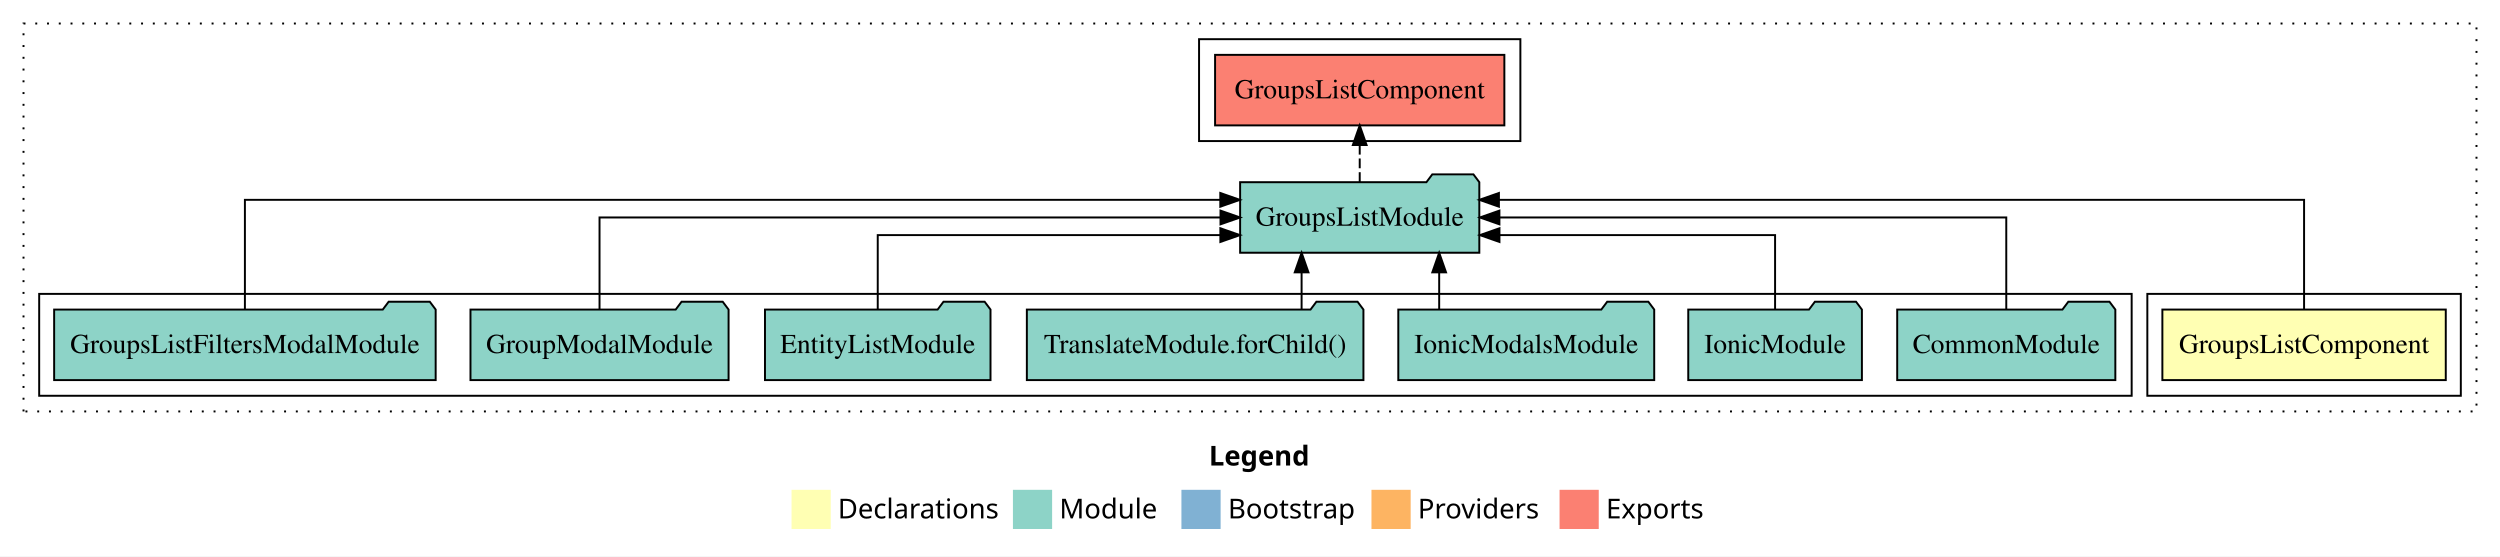
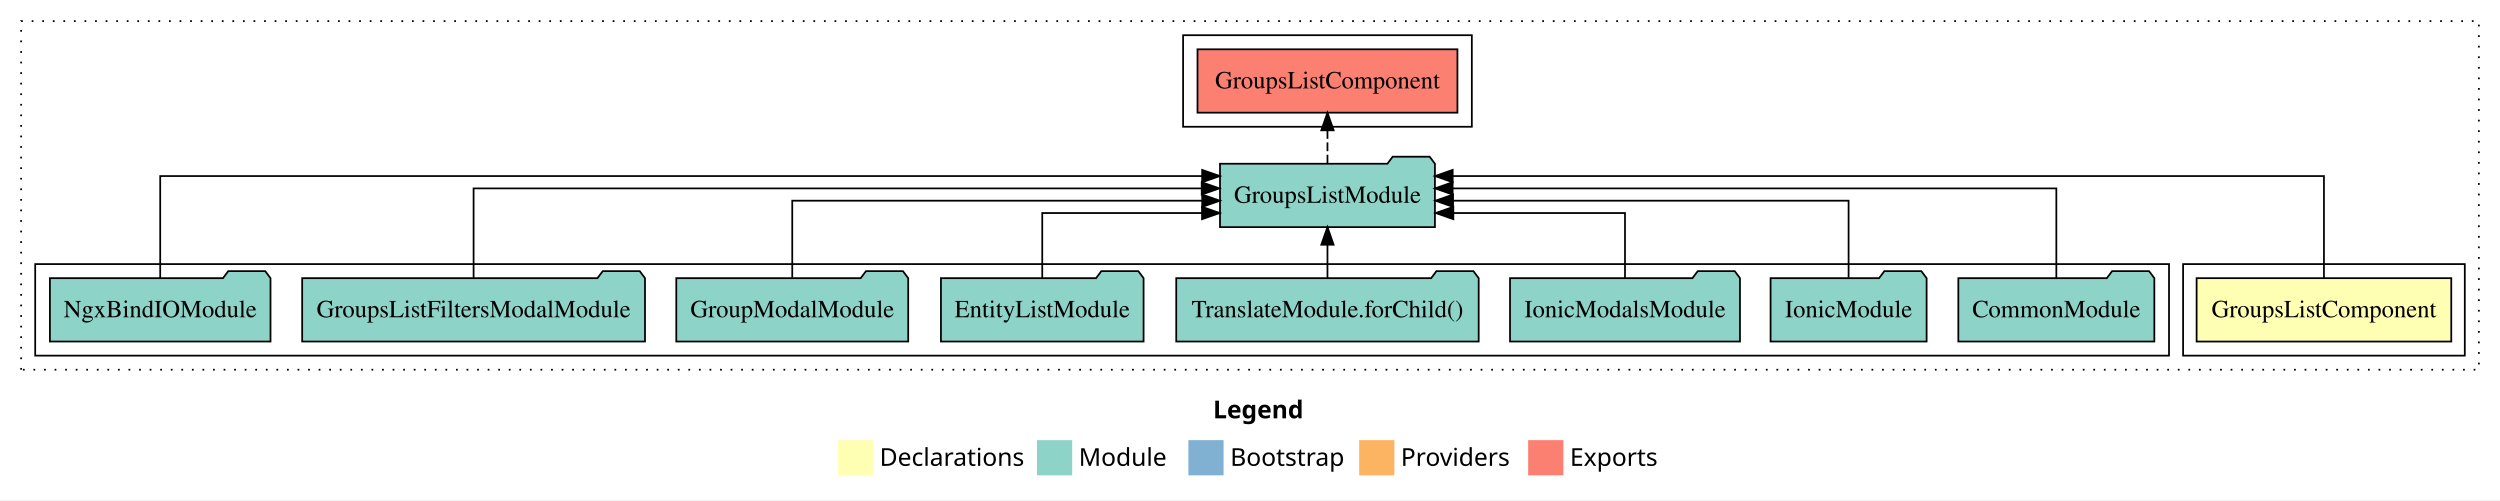
- <svg xmlns="http://www.w3.org/2000/svg" width="1276pt" height="284pt" viewBox="0.00 0.00 1276.00 284.00">
+ <svg xmlns="http://www.w3.org/2000/svg" width="1420pt" height="284pt" viewBox="0.00 0.00 1420.00 284.00">
  <g id="graph0" class="graph" transform="scale(1 1) rotate(0) translate(4 280)">
-     <polygon fill="#ffffff" stroke="transparent" points="-4,4 -4,-280 1272,-280 1272,4 -4,4" />
-     <text text-anchor="start" x="613.009" y="-42.4" font-family="sans-serif" font-weight="bold" font-size="14.00" fill="#000000">Legend</text>
-     <polygon fill="#ffffb3" stroke="transparent" points="400,-10 400,-30 420,-30 420,-10 400,-10" />
-     <text text-anchor="start" x="423.629" y="-15.4" font-family="sans-serif" font-size="14.00" fill="#000000">  Declarations</text>
-     <polygon fill="#8dd3c7" stroke="transparent" points="513,-10 513,-30 533,-30 533,-10 513,-10" />
-     <text text-anchor="start" x="536.725" y="-15.4" font-family="sans-serif" font-size="14.00" fill="#000000">  Module</text>
-     <polygon fill="#80b1d3" stroke="transparent" points="599,-10 599,-30 619,-30 619,-10 599,-10" />
-     <text text-anchor="start" x="622.781" y="-15.4" font-family="sans-serif" font-size="14.00" fill="#000000">  Bootstrap</text>
-     <polygon fill="#fdb462" stroke="transparent" points="696,-10 696,-30 716,-30 716,-10 696,-10" />
-     <text text-anchor="start" x="719.673" y="-15.4" font-family="sans-serif" font-size="14.00" fill="#000000">  Providers</text>
-     <polygon fill="#fb8072" stroke="transparent" points="792,-10 792,-30 812,-30 812,-10 792,-10" />
-     <text text-anchor="start" x="815.726" y="-15.4" font-family="sans-serif" font-size="14.00" fill="#000000">  Exports</text>
+     <polygon fill="#ffffff" stroke="transparent" points="-4,4 -4,-280 1416,-280 1416,4 -4,4" />
+     <text text-anchor="start" x="685.009" y="-42.4" font-family="sans-serif" font-weight="bold" font-size="14.00" fill="#000000">Legend</text>
+     <polygon fill="#ffffb3" stroke="transparent" points="472,-10 472,-30 492,-30 492,-10 472,-10" />
+     <text text-anchor="start" x="495.629" y="-15.4" font-family="sans-serif" font-size="14.00" fill="#000000">  Declarations</text>
+     <polygon fill="#8dd3c7" stroke="transparent" points="585,-10 585,-30 605,-30 605,-10 585,-10" />
+     <text text-anchor="start" x="608.725" y="-15.4" font-family="sans-serif" font-size="14.00" fill="#000000">  Module</text>
+     <polygon fill="#80b1d3" stroke="transparent" points="671,-10 671,-30 691,-30 691,-10 671,-10" />
+     <text text-anchor="start" x="694.781" y="-15.4" font-family="sans-serif" font-size="14.00" fill="#000000">  Bootstrap</text>
+     <polygon fill="#fdb462" stroke="transparent" points="768,-10 768,-30 788,-30 788,-10 768,-10" />
+     <text text-anchor="start" x="791.673" y="-15.4" font-family="sans-serif" font-size="14.00" fill="#000000">  Providers</text>
+     <polygon fill="#fb8072" stroke="transparent" points="864,-10 864,-30 884,-30 884,-10 864,-10" />
+     <text text-anchor="start" x="887.726" y="-15.4" font-family="sans-serif" font-size="14.00" fill="#000000">  Exports</text>
    <g id="clust1" class="cluster">
-       <polygon fill="none" stroke="#000000" stroke-dasharray="1,5" points="8,-70 8,-268 1260,-268 1260,-70 8,-70" />
+       <polygon fill="none" stroke="#000000" stroke-dasharray="1,5" points="8,-70 8,-268 1404,-268 1404,-70 8,-70" />
    </g>
    <g id="clust2" class="cluster">
-       <polygon fill="none" stroke="#000000" points="1092,-78 1092,-130 1252,-130 1252,-78 1092,-78" />
+       <polygon fill="none" stroke="#000000" points="1236,-78 1236,-130 1396,-130 1396,-78 1236,-78" />
    </g>
    <g id="clust4" class="cluster">
-       <polygon fill="none" stroke="#000000" points="16,-78 16,-130 1084,-130 1084,-78 16,-78" />
+       <polygon fill="none" stroke="#000000" points="16,-78 16,-130 1228,-130 1228,-78 16,-78" />
    </g>
    <g id="clust5" class="cluster">
-       <polygon fill="none" stroke="#000000" points="608,-208 608,-260 772,-260 772,-208 608,-208" />
+       <polygon fill="none" stroke="#000000" points="668,-208 668,-260 832,-260 832,-208 668,-208" />
    </g>
    <g id="node1" class="node">
-       <polygon fill="#ffffb3" stroke="#000000" points="1244.323,-122 1099.677,-122 1099.677,-86 1244.323,-86 1244.323,-122" />
-       <text text-anchor="middle" x="1172" y="-99.8" font-family="Times,serif" font-size="14.00" fill="#000000">GroupsListComponent</text>
+       <polygon fill="#ffffb3" stroke="#000000" points="1388.323,-122 1243.677,-122 1243.677,-86 1388.323,-86 1388.323,-122" />
+       <text text-anchor="middle" x="1316" y="-99.8" font-family="Times,serif" font-size="14.00" fill="#000000">GroupsListComponent</text>
    </g>
    <g id="node2" class="node">
-       <polygon fill="#8dd3c7" stroke="#000000" points="751.041,-187 748.041,-191 727.041,-191 724.041,-187 628.959,-187 628.959,-151 751.041,-151 751.041,-187" />
-       <text text-anchor="middle" x="690" y="-164.8" font-family="Times,serif" font-size="14.00" fill="#000000">GroupsListModule</text>
+       <polygon fill="#8dd3c7" stroke="#000000" points="811.041,-187 808.041,-191 787.041,-191 784.041,-187 688.959,-187 688.959,-151 811.041,-151 811.041,-187" />
+       <text text-anchor="middle" x="750" y="-164.8" font-family="Times,serif" font-size="14.00" fill="#000000">GroupsListModule</text>
    </g>
    <g id="edge1" class="edge">
-       <path fill="none" stroke="#000000" d="M1172,-122.292C1172,-144.206 1172,-178 1172,-178 1172,-178 761.046,-178 761.046,-178" />
-       <polygon fill="#000000" stroke="#000000" points="761.046,-174.5 751.046,-178 761.046,-181.5 761.046,-174.5" />
+       <path fill="none" stroke="#000000" d="M1316,-122.011C1316,-144.485 1316,-180 1316,-180 1316,-180 821.11,-180 821.11,-180" />
+       <polygon fill="#000000" stroke="#000000" points="821.11,-176.5 811.11,-180 821.11,-183.5 821.11,-176.5" />
+     </g>
+     <g id="node11" class="node">
+       <polygon fill="#fb8072" stroke="#000000" points="823.823,-252 676.177,-252 676.177,-216 823.823,-216 823.823,-252" />
+       <text text-anchor="middle" x="750" y="-229.8" font-family="Times,serif" font-size="14.00" fill="#000000">GroupsListComponent </text>
+     </g>
+     <g id="edge10" class="edge">
+       <path fill="none" stroke="#000000" stroke-dasharray="5,2" d="M750,-187.106C750,-187.106 750,-205.991 750,-205.991" />
+       <polygon fill="#000000" stroke="#000000" points="746.5,-205.991 750,-215.991 753.5,-205.991 746.5,-205.991" />
+     </g>
+     <g id="node3" class="node">
+       <polygon fill="#8dd3c7" stroke="#000000" points="1219.668,-122 1216.668,-126 1195.668,-126 1192.668,-122 1108.332,-122 1108.332,-86 1219.668,-86 1219.668,-122" />
+       <text text-anchor="middle" x="1164" y="-99.8" font-family="Times,serif" font-size="14.00" fill="#000000">CommonModule</text>
+     </g>
+     <g id="edge2" class="edge">
+       <path fill="none" stroke="#000000" d="M1164,-122.129C1164,-142.572 1164,-173 1164,-173 1164,-173 821.087,-173 821.087,-173" />
+       <polygon fill="#000000" stroke="#000000" points="821.087,-169.5 811.087,-173 821.087,-176.5 821.087,-169.5" />
+     </g>
+     <g id="node4" class="node">
+       <polygon fill="#8dd3c7" stroke="#000000" points="1090.316,-122 1087.316,-126 1066.316,-126 1063.316,-122 1001.684,-122 1001.684,-86 1090.316,-86 1090.316,-122" />
+       <text text-anchor="middle" x="1046" y="-99.8" font-family="Times,serif" font-size="14.00" fill="#000000">IonicModule</text>
+     </g>
+     <g id="edge3" class="edge">
+       <path fill="none" stroke="#000000" d="M1046,-122.267C1046,-140.555 1046,-166 1046,-166 1046,-166 821.331,-166 821.331,-166" />
+       <polygon fill="#000000" stroke="#000000" points="821.331,-162.5 811.331,-166 821.331,-169.5 821.331,-162.5" />
+     </g>
+     <g id="node5" class="node">
+       <polygon fill="#8dd3c7" stroke="#000000" points="984.31,-122 981.31,-126 960.31,-126 957.31,-122 853.69,-122 853.69,-86 984.31,-86 984.31,-122" />
+       <text text-anchor="middle" x="919" y="-99.8" font-family="Times,serif" font-size="14.00" fill="#000000">IonicModalsModule</text>
+     </g>
+     <g id="edge4" class="edge">
+       <path fill="none" stroke="#000000" d="M919,-122.009C919,-138.049 919,-159 919,-159 919,-159 821.491,-159 821.491,-159" />
+       <polygon fill="#000000" stroke="#000000" points="821.491,-155.5 811.491,-159 821.491,-162.5 821.491,-155.5" />
+     </g>
+     <g id="node6" class="node">
+       <polygon fill="#8dd3c7" stroke="#000000" points="835.893,-122 832.893,-126 811.893,-126 808.893,-122 664.107,-122 664.107,-86 835.893,-86 835.893,-122" />
+       <text text-anchor="middle" x="750" y="-99.8" font-family="Times,serif" font-size="14.00" fill="#000000">TranslateModule.forChild()</text>
+     </g>
+     <g id="edge5" class="edge">
+       <path fill="none" stroke="#000000" d="M750,-122.106C750,-122.106 750,-140.991 750,-140.991" />
+       <polygon fill="#000000" stroke="#000000" points="746.5,-140.991 750,-150.991 753.5,-140.991 746.5,-140.991" />
+     </g>
+     <g id="node7" class="node">
+       <polygon fill="#8dd3c7" stroke="#000000" points="645.553,-122 642.553,-126 621.553,-126 618.553,-122 530.447,-122 530.447,-86 645.553,-86 645.553,-122" />
+       <text text-anchor="middle" x="588" y="-99.8" font-family="Times,serif" font-size="14.00" fill="#000000">EntityListModule</text>
+     </g>
+     <g id="edge6" class="edge">
+       <path fill="none" stroke="#000000" d="M588,-122.009C588,-138.049 588,-159 588,-159 588,-159 678.755,-159 678.755,-159" />
+       <polygon fill="#000000" stroke="#000000" points="678.755,-162.5 688.755,-159 678.755,-155.5 678.755,-162.5" />
+     </g>
+     <g id="node8" class="node">
+       <polygon fill="#8dd3c7" stroke="#000000" points="511.867,-122 508.867,-126 487.867,-126 484.867,-122 380.133,-122 380.133,-86 511.867,-86 511.867,-122" />
+       <text text-anchor="middle" x="446" y="-99.8" font-family="Times,serif" font-size="14.00" fill="#000000">GroupModalModule</text>
+     </g>
+     <g id="edge7" class="edge">
+       <path fill="none" stroke="#000000" d="M446,-122.267C446,-140.555 446,-166 446,-166 446,-166 678.847,-166 678.847,-166" />
+       <polygon fill="#000000" stroke="#000000" points="678.847,-169.5 688.847,-166 678.847,-162.5 678.847,-169.5" />
+     </g>
+     <g id="node9" class="node">
+       <polygon fill="#8dd3c7" stroke="#000000" points="362.364,-122 359.364,-126 338.364,-126 335.364,-122 167.636,-122 167.636,-86 362.364,-86 362.364,-122" />
+       <text text-anchor="middle" x="265" y="-99.8" font-family="Times,serif" font-size="14.00" fill="#000000">GroupsListFiltersModalModule</text>
+     </g>
+     <g id="edge8" class="edge">
+       <path fill="none" stroke="#000000" d="M265,-122.129C265,-142.572 265,-173 265,-173 265,-173 678.574,-173 678.574,-173" />
+       <polygon fill="#000000" stroke="#000000" points="678.574,-176.5 688.574,-173 678.574,-169.5 678.574,-176.5" />
    </g>
    <g id="node10" class="node">
-       <polygon fill="#fb8072" stroke="#000000" points="763.823,-252 616.177,-252 616.177,-216 763.823,-216 763.823,-252" />
-       <text text-anchor="middle" x="690" y="-229.8" font-family="Times,serif" font-size="14.00" fill="#000000">GroupsListComponent </text>
+       <polygon fill="#8dd3c7" stroke="#000000" points="149.651,-122 146.651,-126 125.651,-126 122.651,-122 24.349,-122 24.349,-86 149.651,-86 149.651,-122" />
+       <text text-anchor="middle" x="87" y="-99.8" font-family="Times,serif" font-size="14.00" fill="#000000">NgxBindIOModule</text>
    </g>
    <g id="edge9" class="edge">
-       <path fill="none" stroke="#000000" stroke-dasharray="5,2" d="M690,-187.106C690,-187.106 690,-205.991 690,-205.991" />
-       <polygon fill="#000000" stroke="#000000" points="686.5,-205.991 690,-215.991 693.5,-205.991 686.5,-205.991" />
-     </g>
-     <g id="node3" class="node">
-       <polygon fill="#8dd3c7" stroke="#000000" points="1075.668,-122 1072.668,-126 1051.668,-126 1048.668,-122 964.332,-122 964.332,-86 1075.668,-86 1075.668,-122" />
-       <text text-anchor="middle" x="1020" y="-99.8" font-family="Times,serif" font-size="14.00" fill="#000000">CommonModule</text>
-     </g>
-     <g id="edge2" class="edge">
-       <path fill="none" stroke="#000000" d="M1020,-122.106C1020,-141.339 1020,-169 1020,-169 1020,-169 761.297,-169 761.297,-169" />
-       <polygon fill="#000000" stroke="#000000" points="761.297,-165.5 751.297,-169 761.297,-172.5 761.297,-165.5" />
-     </g>
-     <g id="node4" class="node">
-       <polygon fill="#8dd3c7" stroke="#000000" points="946.316,-122 943.316,-126 922.316,-126 919.316,-122 857.684,-122 857.684,-86 946.316,-86 946.316,-122" />
-       <text text-anchor="middle" x="902" y="-99.8" font-family="Times,serif" font-size="14.00" fill="#000000">IonicModule</text>
-     </g>
-     <g id="edge3" class="edge">
-       <path fill="none" stroke="#000000" d="M902,-122.027C902,-138.398 902,-160 902,-160 902,-160 761.319,-160 761.319,-160" />
-       <polygon fill="#000000" stroke="#000000" points="761.319,-156.5 751.319,-160 761.319,-163.5 761.319,-156.5" />
-     </g>
-     <g id="node5" class="node">
-       <polygon fill="#8dd3c7" stroke="#000000" points="840.31,-122 837.31,-126 816.31,-126 813.31,-122 709.69,-122 709.69,-86 840.31,-86 840.31,-122" />
-       <text text-anchor="middle" x="775" y="-99.8" font-family="Times,serif" font-size="14.00" fill="#000000">IonicModalsModule</text>
-     </g>
-     <g id="edge4" class="edge">
-       <path fill="none" stroke="#000000" d="M730.558,-122.106C730.558,-122.106 730.558,-140.991 730.558,-140.991" />
-       <polygon fill="#000000" stroke="#000000" points="727.058,-140.991 730.558,-150.991 734.058,-140.991 727.058,-140.991" />
-     </g>
-     <g id="node6" class="node">
-       <polygon fill="#8dd3c7" stroke="#000000" points="691.893,-122 688.893,-126 667.893,-126 664.893,-122 520.107,-122 520.107,-86 691.893,-86 691.893,-122" />
-       <text text-anchor="middle" x="606" y="-99.8" font-family="Times,serif" font-size="14.00" fill="#000000">TranslateModule.forChild()</text>
-     </g>
-     <g id="edge5" class="edge">
-       <path fill="none" stroke="#000000" d="M660.338,-122.106C660.338,-122.106 660.338,-140.991 660.338,-140.991" />
-       <polygon fill="#000000" stroke="#000000" points="656.838,-140.991 660.338,-150.991 663.838,-140.991 656.838,-140.991" />
-     </g>
-     <g id="node7" class="node">
-       <polygon fill="#8dd3c7" stroke="#000000" points="501.553,-122 498.553,-126 477.553,-126 474.553,-122 386.447,-122 386.447,-86 501.553,-86 501.553,-122" />
-       <text text-anchor="middle" x="444" y="-99.8" font-family="Times,serif" font-size="14.00" fill="#000000">EntityListModule</text>
-     </g>
-     <g id="edge6" class="edge">
-       <path fill="none" stroke="#000000" d="M444,-122.027C444,-138.398 444,-160 444,-160 444,-160 618.875,-160 618.875,-160" />
-       <polygon fill="#000000" stroke="#000000" points="618.875,-163.5 628.875,-160 618.875,-156.5 618.875,-163.5" />
-     </g>
-     <g id="node8" class="node">
-       <polygon fill="#8dd3c7" stroke="#000000" points="367.867,-122 364.867,-126 343.867,-126 340.867,-122 236.133,-122 236.133,-86 367.867,-86 367.867,-122" />
-       <text text-anchor="middle" x="302" y="-99.8" font-family="Times,serif" font-size="14.00" fill="#000000">GroupModalModule</text>
-     </g>
-     <g id="edge7" class="edge">
-       <path fill="none" stroke="#000000" d="M302,-122.106C302,-141.339 302,-169 302,-169 302,-169 618.948,-169 618.948,-169" />
-       <polygon fill="#000000" stroke="#000000" points="618.948,-172.5 628.948,-169 618.948,-165.5 618.948,-172.5" />
-     </g>
-     <g id="node9" class="node">
-       <polygon fill="#8dd3c7" stroke="#000000" points="218.364,-122 215.364,-126 194.364,-126 191.364,-122 23.636,-122 23.636,-86 218.364,-86 218.364,-122" />
-       <text text-anchor="middle" x="121" y="-99.8" font-family="Times,serif" font-size="14.00" fill="#000000">GroupsListFiltersModalModule</text>
-     </g>
-     <g id="edge8" class="edge">
-       <path fill="none" stroke="#000000" d="M121,-122.292C121,-144.206 121,-178 121,-178 121,-178 618.837,-178 618.837,-178" />
-       <polygon fill="#000000" stroke="#000000" points="618.837,-181.5 628.837,-178 618.837,-174.5 618.837,-181.5" />
+       <path fill="none" stroke="#000000" d="M87,-122.011C87,-144.485 87,-180 87,-180 87,-180 678.815,-180 678.815,-180" />
+       <polygon fill="#000000" stroke="#000000" points="678.815,-183.5 688.815,-180 678.815,-176.5 678.815,-183.5" />
    </g>
  </g>
</svg>
